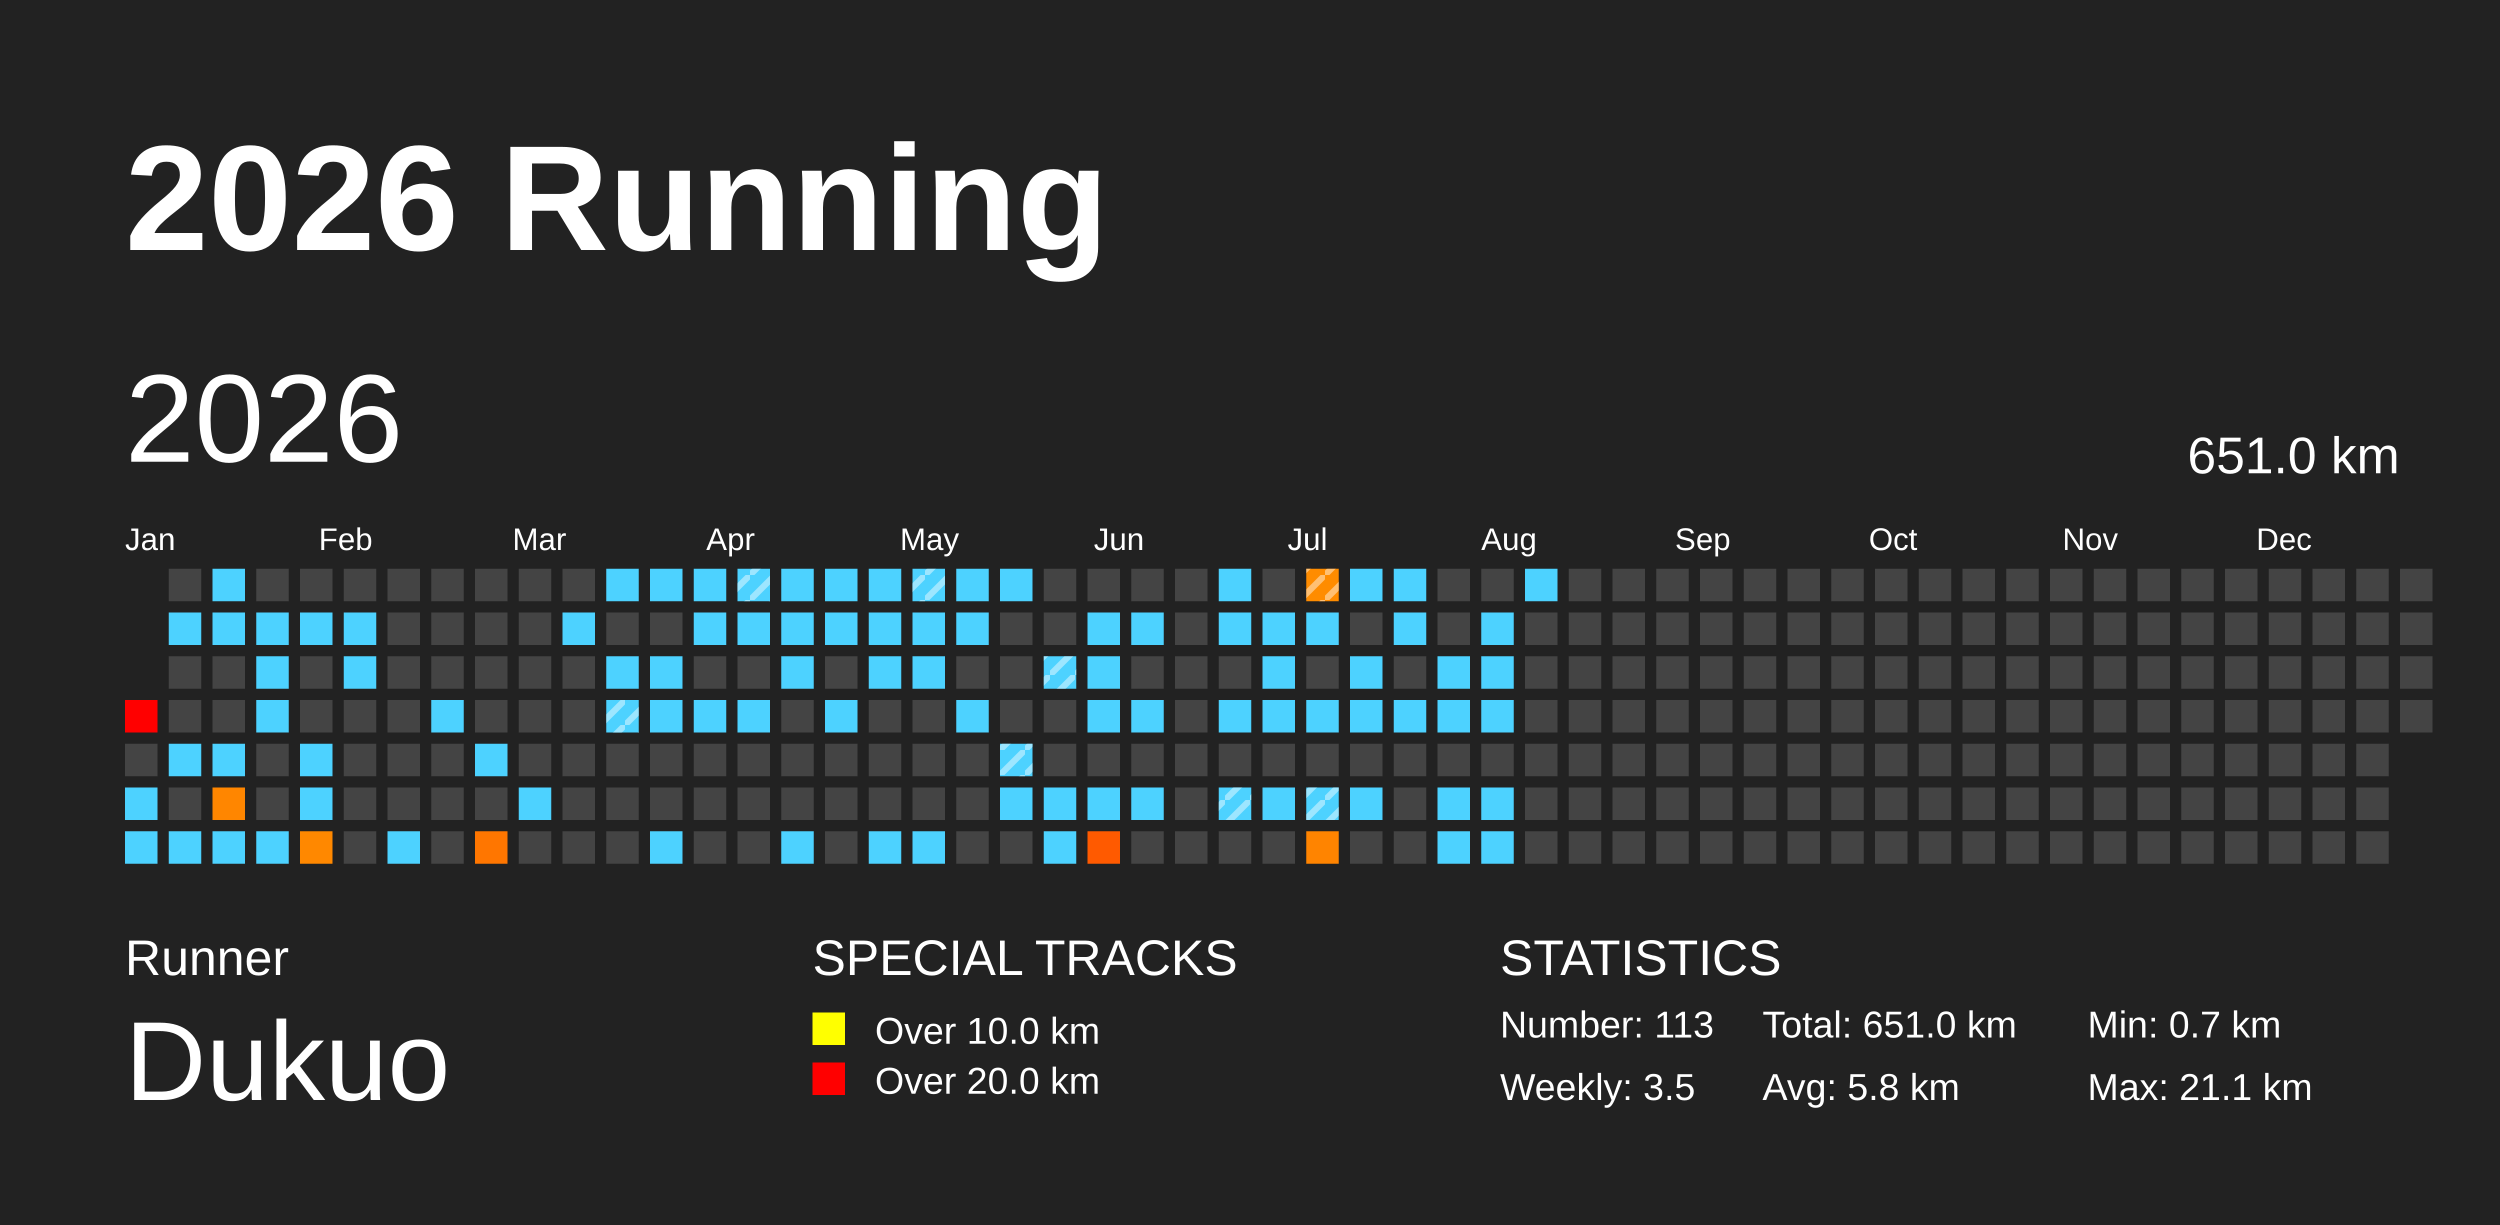
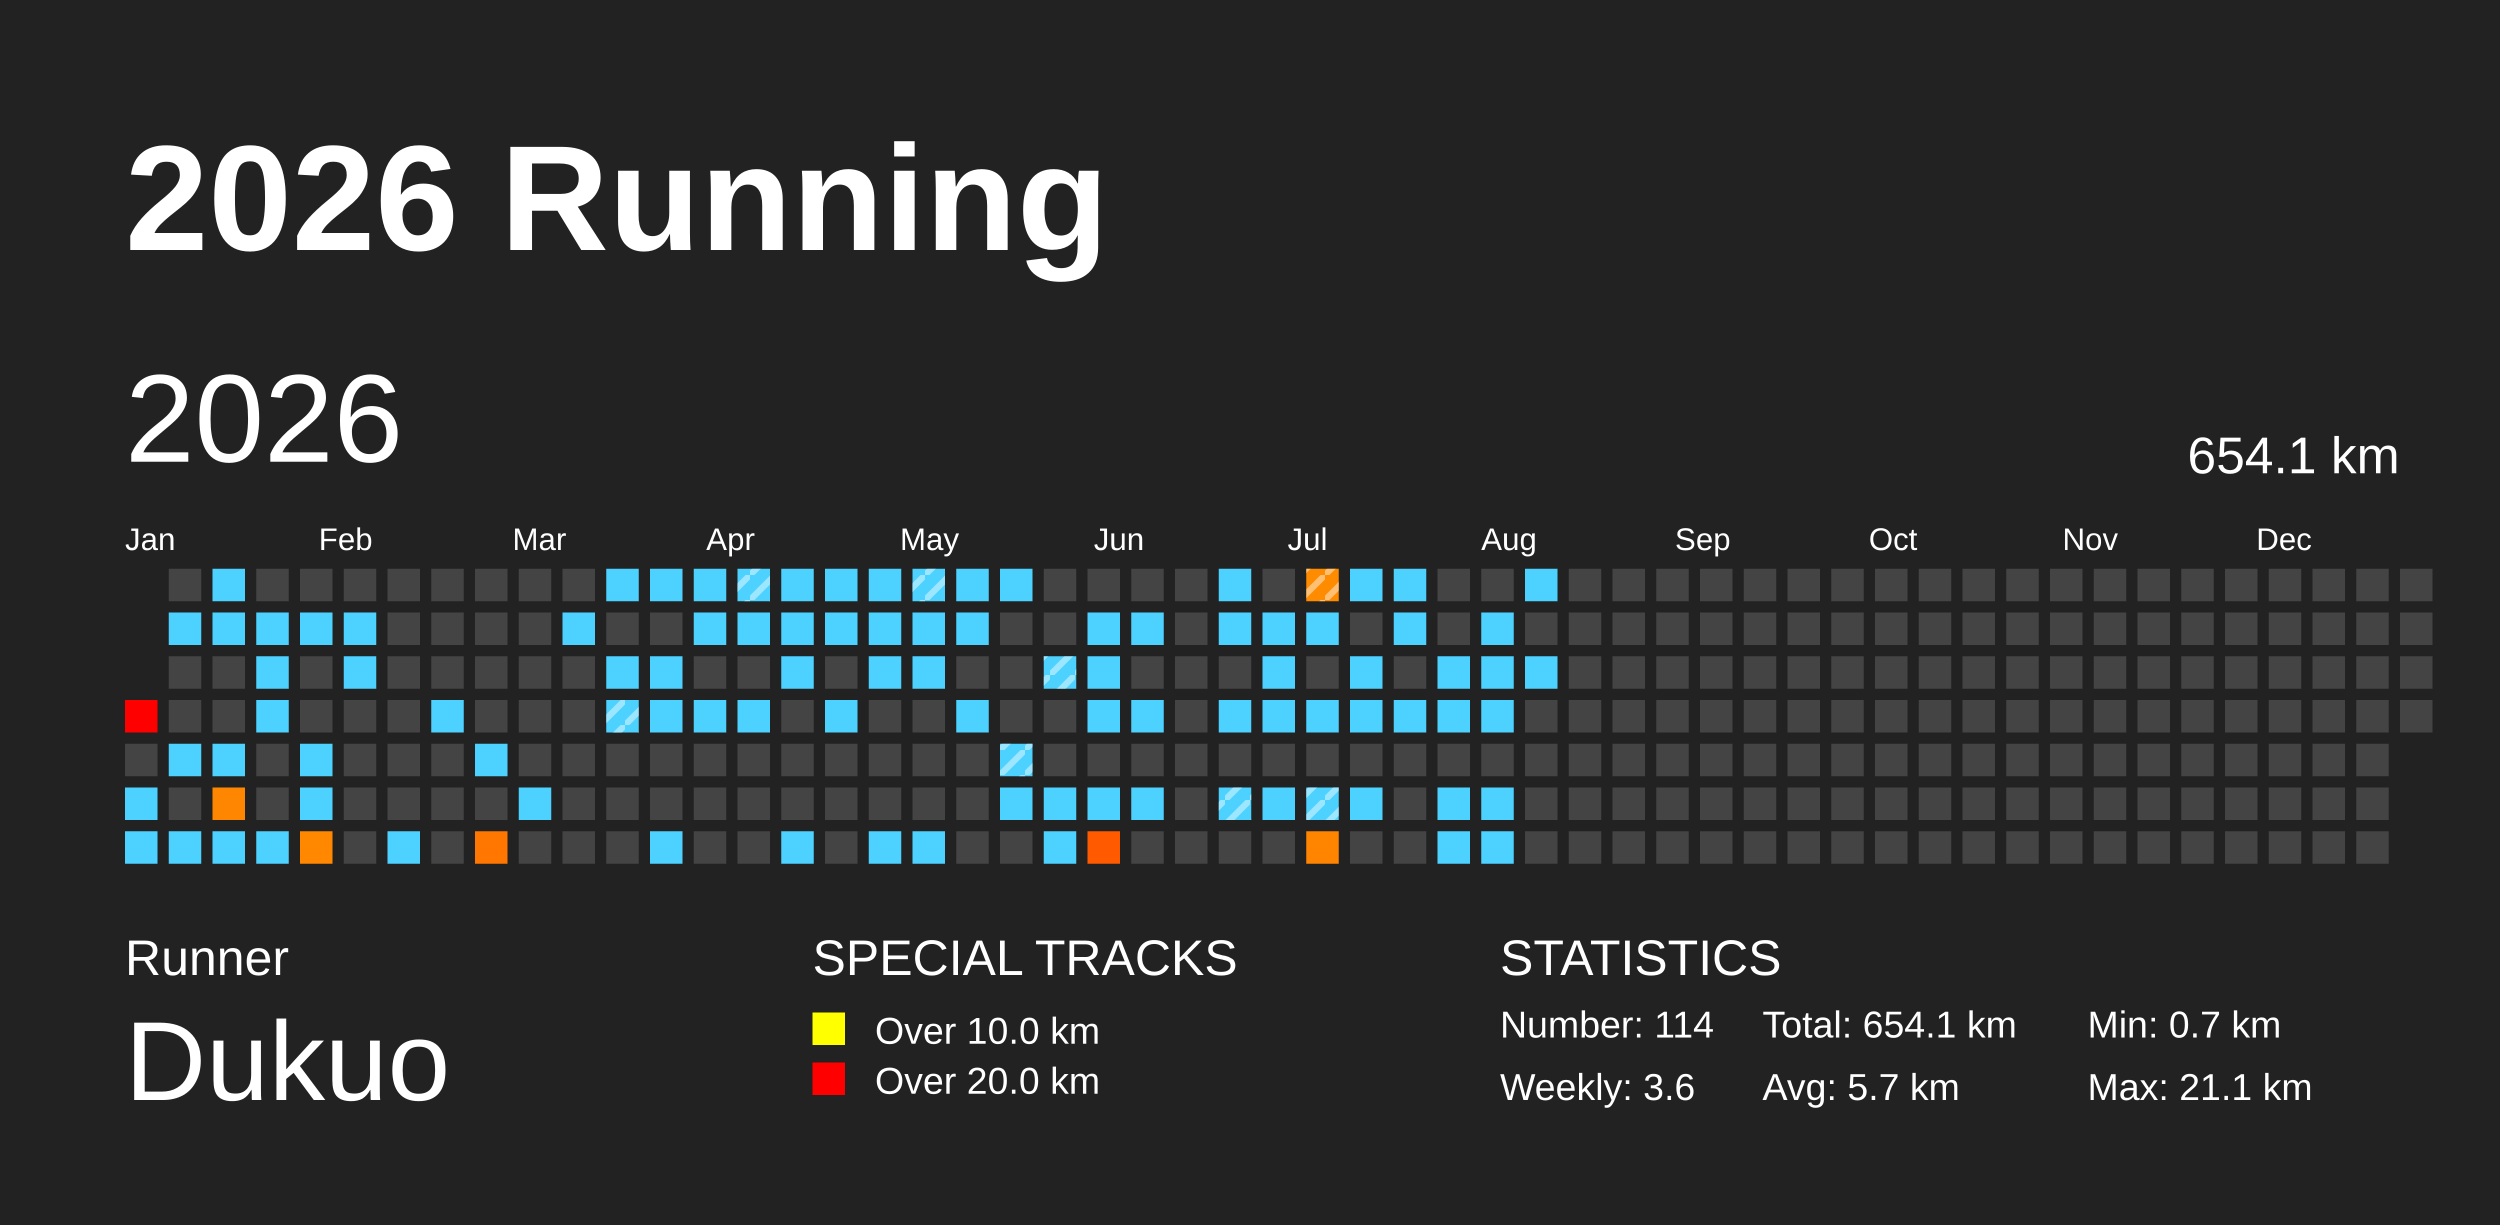
<svg xmlns="http://www.w3.org/2000/svg" baseProfile="full" height="98mm" version="1.1" viewBox="0,0,200,98" width="200mm">
  <defs>
    <pattern height="2" id="indoor-stripe" patternUnits="userSpaceOnUse" width="2">
      <line stroke="white" stroke-opacity="0.45" stroke-width="0.5" x1="0" x2="2" y1="2" y2="0" />
    </pattern>
  </defs>
  <rect fill="#222222" height="98" width="200" x="0" y="0" />
  <text fill="#FFFFFF" style="font-size:12px; font-family:Arial; font-weight:bold;" x="10" y="20">2026 Running</text>
  <text fill="#FFFFFF" style="font-size:4px; font-family:Arial" x="10" y="78">Runner</text>
  <text fill="#FFFFFF" style="font-size:9px; font-family:Arial" x="10" y="88">Dukuo</text>
  <text fill="#FFFFFF" style="font-size:4px; font-family:Arial" x="65" y="78">SPECIAL TRACKS</text>
  <rect fill="yellow" height="2.6" width="2.6" x="65" y="81" />
  <text fill="#FFFFFF" style="font-size:3px; font-family:Arial" x="70" y="83.5">Over 10.0 km</text>
  <rect fill="red" height="2.6" width="2.6" x="65" y="85" />
  <text fill="#FFFFFF" style="font-size:3px; font-family:Arial" x="70" y="87.5">Over 20.0 km</text>
  <text fill="#FFFFFF" style="font-size:4px; font-family:Arial" x="120" y="78">STATISTICS</text>
-   <text fill="#FFFFFF" style="font-size:3px; font-family:Arial" x="120" y="83">Number: 113</text>
-   <text fill="#FFFFFF" style="font-size:3px; font-family:Arial" x="120" y="88">Weekly: 3.5</text>
-   <text fill="#FFFFFF" style="font-size:3px; font-family:Arial" x="141" y="83">Total: 651.0 km</text>
-   <text fill="#FFFFFF" style="font-size:3px; font-family:Arial" x="141" y="88">Avg: 5.8 km</text>
+   <text fill="#FFFFFF" style="font-size:3px; font-family:Arial" x="120" y="83">Number: 114</text>
+   <text fill="#FFFFFF" style="font-size:3px; font-family:Arial" x="120" y="88">Weekly: 3.6</text>
+   <text fill="#FFFFFF" style="font-size:3px; font-family:Arial" x="141" y="83">Total: 654.1 km</text>
+   <text fill="#FFFFFF" style="font-size:3px; font-family:Arial" x="141" y="88">Avg: 5.7 km</text>
  <text fill="#FFFFFF" style="font-size:3px; font-family:Arial" x="167" y="83">Min: 0.7 km</text>
  <text fill="#FFFFFF" style="font-size:3px; font-family:Arial" x="167" y="88">Max: 21.1 km</text>
  <text dominant-baseline="hanging" fill="#FFFFFF" style="font-size:10.0px; font-family:Arial;" x="10" y="30">2026</text>
-   <text dominant-baseline="hanging" fill="#FFFFFF" style="font-size:4.125px; font-family:Arial;" x="175" y="35">651.0 km</text>
+   <text dominant-baseline="hanging" fill="#FFFFFF" style="font-size:4.125px; font-family:Arial;" x="175" y="35">654.1 km</text>
  <text fill="#FFFFFF" style="font-size:2.5px; font-family:Arial" x="10.0" y="44">Jan</text>
  <text fill="#FFFFFF" style="font-size:2.5px; font-family:Arial" x="25.5" y="44">Feb</text>
  <text fill="#FFFFFF" style="font-size:2.5px; font-family:Arial" x="41.0" y="44">Mar</text>
  <text fill="#FFFFFF" style="font-size:2.5px; font-family:Arial" x="56.5" y="44">Apr</text>
  <text fill="#FFFFFF" style="font-size:2.5px; font-family:Arial" x="72.0" y="44">May</text>
  <text fill="#FFFFFF" style="font-size:2.5px; font-family:Arial" x="87.5" y="44">Jun</text>
  <text fill="#FFFFFF" style="font-size:2.5px; font-family:Arial" x="103.0" y="44">Jul</text>
  <text fill="#FFFFFF" style="font-size:2.5px; font-family:Arial" x="118.5" y="44">Aug</text>
  <text fill="#FFFFFF" style="font-size:2.5px; font-family:Arial" x="134.0" y="44">Sep</text>
  <text fill="#FFFFFF" style="font-size:2.5px; font-family:Arial" x="149.5" y="44">Oct</text>
  <text fill="#FFFFFF" style="font-size:2.5px; font-family:Arial" x="165.0" y="44">Nov</text>
  <text fill="#FFFFFF" style="font-size:2.5px; font-family:Arial" x="180.5" y="44">Dec</text>
  <rect fill="red" height="2.6" width="2.6" x="10.0" y="56.0" />
  <rect fill="#444444" height="2.6" width="2.6" x="10.0" y="59.5" />
  <rect fill="#4dd2ff" height="2.6" width="2.6" x="10.0" y="63.0" />
  <rect fill="#4dd2ff" height="2.6" width="2.6" x="10.0" y="66.5" />
  <rect fill="#444444" height="2.6" width="2.6" x="13.5" y="45.5" />
  <rect fill="#4dd2ff" height="2.6" width="2.6" x="13.5" y="49.0" />
  <rect fill="#444444" height="2.6" width="2.6" x="13.5" y="52.5" />
  <rect fill="#444444" height="2.6" width="2.6" x="13.5" y="56.0" />
  <rect fill="#4dd2ff" height="2.6" width="2.6" x="13.5" y="59.5" />
  <rect fill="#444444" height="2.6" width="2.6" x="13.5" y="63.0" />
  <rect fill="#4dd2ff" height="2.6" width="2.6" x="13.5" y="66.5" />
  <rect fill="#4dd2ff" height="2.6" width="2.6" x="17.0" y="45.5" />
  <rect fill="#4dd2ff" height="2.6" width="2.6" x="17.0" y="49.0" />
  <rect fill="#444444" height="2.6" width="2.6" x="17.0" y="52.5" />
  <rect fill="#444444" height="2.6" width="2.6" x="17.0" y="56.0" />
  <rect fill="#4dd2ff" height="2.6" width="2.6" x="17.0" y="59.5" />
  <rect fill="#ff8600" height="2.6" width="2.6" x="17.0" y="63.0" />
  <rect fill="#4dd2ff" height="2.6" width="2.6" x="17.0" y="66.5" />
  <rect fill="#444444" height="2.6" width="2.6" x="20.5" y="45.5" />
  <rect fill="#4dd2ff" height="2.6" width="2.6" x="20.5" y="49.0" />
  <rect fill="#4dd2ff" height="2.6" width="2.6" x="20.5" y="52.5" />
  <rect fill="#4dd2ff" height="2.6" width="2.6" x="20.5" y="56.0" />
  <rect fill="#444444" height="2.6" width="2.6" x="20.5" y="59.5" />
  <rect fill="#444444" height="2.6" width="2.6" x="20.5" y="63.0" />
  <rect fill="#4dd2ff" height="2.6" width="2.6" x="20.5" y="66.5" />
  <rect fill="#444444" height="2.6" width="2.6" x="24.0" y="45.5" />
  <rect fill="#4dd2ff" height="2.6" width="2.6" x="24.0" y="49.0" />
  <rect fill="#444444" height="2.6" width="2.6" x="24.0" y="52.5" />
  <rect fill="#444444" height="2.6" width="2.6" x="24.0" y="56.0" />
  <rect fill="#4dd2ff" height="2.6" width="2.6" x="24.0" y="59.5" />
  <rect fill="#4dd2ff" height="2.6" width="2.6" x="24.0" y="63.0" />
  <rect fill="#ff8800" height="2.6" width="2.6" x="24.0" y="66.5" />
  <rect fill="#444444" height="2.6" width="2.6" x="27.5" y="45.5" />
  <rect fill="#4dd2ff" height="2.6" width="2.6" x="27.5" y="49.0" />
  <rect fill="#4dd2ff" height="2.6" width="2.6" x="27.5" y="52.5" />
  <rect fill="#444444" height="2.6" width="2.6" x="27.5" y="56.0" />
  <rect fill="#444444" height="2.6" width="2.6" x="27.5" y="59.5" />
  <rect fill="#444444" height="2.6" width="2.6" x="27.5" y="63.0" />
  <rect fill="#444444" height="2.6" width="2.6" x="27.5" y="66.5" />
  <rect fill="#444444" height="2.6" width="2.6" x="31.0" y="45.5" />
  <rect fill="#444444" height="2.6" width="2.6" x="31.0" y="49.0" />
  <rect fill="#444444" height="2.6" width="2.6" x="31.0" y="52.5" />
  <rect fill="#444444" height="2.6" width="2.6" x="31.0" y="56.0" />
  <rect fill="#444444" height="2.6" width="2.6" x="31.0" y="59.5" />
  <rect fill="#444444" height="2.6" width="2.6" x="31.0" y="63.0" />
  <rect fill="#4dd2ff" height="2.6" width="2.6" x="31.0" y="66.5" />
  <rect fill="#444444" height="2.6" width="2.6" x="34.5" y="45.5" />
  <rect fill="#444444" height="2.6" width="2.6" x="34.5" y="49.0" />
  <rect fill="#444444" height="2.6" width="2.6" x="34.5" y="52.5" />
  <rect fill="#4dd2ff" height="2.6" width="2.6" x="34.5" y="56.0" />
  <rect fill="#444444" height="2.6" width="2.6" x="34.5" y="59.5" />
  <rect fill="#444444" height="2.6" width="2.6" x="34.5" y="63.0" />
  <rect fill="#444444" height="2.6" width="2.6" x="34.5" y="66.5" />
  <rect fill="#444444" height="2.6" width="2.6" x="38.0" y="45.5" />
  <rect fill="#444444" height="2.6" width="2.6" x="38.0" y="49.0" />
  <rect fill="#444444" height="2.6" width="2.6" x="38.0" y="52.5" />
  <rect fill="#444444" height="2.6" width="2.6" x="38.0" y="56.0" />
  <rect fill="#4dd2ff" height="2.6" width="2.6" x="38.0" y="59.5" />
  <rect fill="#444444" height="2.6" width="2.6" x="38.0" y="63.0" />
  <rect fill="#ff7600" height="2.6" width="2.6" x="38.0" y="66.5" />
  <rect fill="#444444" height="2.6" width="2.6" x="41.5" y="45.5" />
  <rect fill="#444444" height="2.6" width="2.6" x="41.5" y="49.0" />
  <rect fill="#444444" height="2.6" width="2.6" x="41.5" y="52.5" />
  <rect fill="#444444" height="2.6" width="2.6" x="41.5" y="56.0" />
  <rect fill="#444444" height="2.6" width="2.6" x="41.5" y="59.5" />
  <rect fill="#4dd2ff" height="2.6" width="2.6" x="41.5" y="63.0" />
  <rect fill="#444444" height="2.6" width="2.6" x="41.5" y="66.5" />
  <rect fill="#444444" height="2.6" width="2.6" x="45.0" y="45.5" />
  <rect fill="#4dd2ff" height="2.6" width="2.6" x="45.0" y="49.0" />
  <rect fill="#444444" height="2.6" width="2.6" x="45.0" y="52.5" />
  <rect fill="#444444" height="2.6" width="2.6" x="45.0" y="56.0" />
  <rect fill="#444444" height="2.6" width="2.6" x="45.0" y="59.5" />
  <rect fill="#444444" height="2.6" width="2.6" x="45.0" y="63.0" />
  <rect fill="#444444" height="2.6" width="2.6" x="45.0" y="66.5" />
  <rect fill="#4dd2ff" height="2.6" width="2.6" x="48.5" y="45.5" />
  <rect fill="#444444" height="2.6" width="2.6" x="48.5" y="49.0" />
  <rect fill="#4dd2ff" height="2.6" width="2.6" x="48.5" y="52.5" />
  <rect fill="#4dd2ff" height="2.6" width="2.6" x="48.5" y="56.0" />
  <rect fill="url(#indoor-stripe)" height="2.6" style="pointer-events: none;" width="2.6" x="48.5" y="56.0" />
  <rect fill="#444444" height="2.6" width="2.6" x="48.5" y="59.5" />
  <rect fill="#444444" height="2.6" width="2.6" x="48.5" y="63.0" />
  <rect fill="#444444" height="2.6" width="2.6" x="48.5" y="66.5" />
  <rect fill="#4dd2ff" height="2.6" width="2.6" x="52.0" y="45.5" />
  <rect fill="#444444" height="2.6" width="2.6" x="52.0" y="49.0" />
  <rect fill="#4dd2ff" height="2.6" width="2.6" x="52.0" y="52.5" />
  <rect fill="#4dd2ff" height="2.6" width="2.6" x="52.0" y="56.0" />
  <rect fill="#444444" height="2.6" width="2.6" x="52.0" y="59.5" />
  <rect fill="#444444" height="2.6" width="2.6" x="52.0" y="63.0" />
  <rect fill="#4dd2ff" height="2.6" width="2.6" x="52.0" y="66.5" />
  <rect fill="#4dd2ff" height="2.6" width="2.6" x="55.5" y="45.5" />
  <rect fill="#4dd2ff" height="2.6" width="2.6" x="55.5" y="49.0" />
  <rect fill="#444444" height="2.6" width="2.6" x="55.5" y="52.5" />
  <rect fill="#4dd2ff" height="2.6" width="2.6" x="55.5" y="56.0" />
  <rect fill="#444444" height="2.6" width="2.6" x="55.5" y="59.5" />
  <rect fill="#444444" height="2.6" width="2.6" x="55.5" y="63.0" />
  <rect fill="#444444" height="2.6" width="2.6" x="55.5" y="66.5" />
  <rect fill="#4dd2ff" height="2.6" width="2.6" x="59.0" y="45.5" />
  <rect fill="url(#indoor-stripe)" height="2.6" style="pointer-events: none;" width="2.6" x="59.0" y="45.5" />
  <rect fill="#4dd2ff" height="2.6" width="2.6" x="59.0" y="49.0" />
  <rect fill="#444444" height="2.6" width="2.6" x="59.0" y="52.5" />
  <rect fill="#4dd2ff" height="2.6" width="2.6" x="59.0" y="56.0" />
  <rect fill="#444444" height="2.6" width="2.6" x="59.0" y="59.5" />
  <rect fill="#444444" height="2.6" width="2.6" x="59.0" y="63.0" />
  <rect fill="#444444" height="2.6" width="2.6" x="59.0" y="66.5" />
  <rect fill="#4dd2ff" height="2.6" width="2.6" x="62.5" y="45.5" />
  <rect fill="#4dd2ff" height="2.6" width="2.6" x="62.5" y="49.0" />
  <rect fill="#4dd2ff" height="2.6" width="2.6" x="62.5" y="52.5" />
  <rect fill="#444444" height="2.6" width="2.6" x="62.5" y="56.0" />
  <rect fill="#444444" height="2.6" width="2.6" x="62.5" y="59.5" />
  <rect fill="#444444" height="2.6" width="2.6" x="62.5" y="63.0" />
  <rect fill="#4dd2ff" height="2.6" width="2.6" x="62.5" y="66.5" />
  <rect fill="#4dd2ff" height="2.6" width="2.6" x="66.0" y="45.5" />
  <rect fill="#4dd2ff" height="2.6" width="2.6" x="66.0" y="49.0" />
  <rect fill="#444444" height="2.6" width="2.6" x="66.0" y="52.5" />
  <rect fill="#4dd2ff" height="2.6" width="2.6" x="66.0" y="56.0" />
  <rect fill="#444444" height="2.6" width="2.6" x="66.0" y="59.5" />
  <rect fill="#444444" height="2.6" width="2.6" x="66.0" y="63.0" />
  <rect fill="#444444" height="2.6" width="2.6" x="66.0" y="66.5" />
  <rect fill="#4dd2ff" height="2.6" width="2.6" x="69.5" y="45.5" />
  <rect fill="#4dd2ff" height="2.6" width="2.6" x="69.5" y="49.0" />
  <rect fill="#4dd2ff" height="2.6" width="2.6" x="69.5" y="52.5" />
  <rect fill="#444444" height="2.6" width="2.6" x="69.5" y="56.0" />
  <rect fill="#444444" height="2.6" width="2.6" x="69.5" y="59.5" />
  <rect fill="#444444" height="2.6" width="2.6" x="69.5" y="63.0" />
  <rect fill="#4dd2ff" height="2.6" width="2.6" x="69.5" y="66.5" />
  <rect fill="#4dd2ff" height="2.6" width="2.6" x="73.0" y="45.5" />
  <rect fill="url(#indoor-stripe)" height="2.6" style="pointer-events: none;" width="2.6" x="73.0" y="45.5" />
  <rect fill="#4dd2ff" height="2.6" width="2.6" x="73.0" y="49.0" />
  <rect fill="#4dd2ff" height="2.6" width="2.6" x="73.0" y="52.5" />
  <rect fill="#444444" height="2.6" width="2.6" x="73.0" y="56.0" />
  <rect fill="#444444" height="2.6" width="2.6" x="73.0" y="59.5" />
  <rect fill="#444444" height="2.6" width="2.6" x="73.0" y="63.0" />
  <rect fill="#4dd2ff" height="2.6" width="2.6" x="73.0" y="66.5" />
  <rect fill="#4dd2ff" height="2.6" width="2.6" x="76.5" y="45.5" />
  <rect fill="#4dd2ff" height="2.6" width="2.6" x="76.5" y="49.0" />
  <rect fill="#444444" height="2.6" width="2.6" x="76.5" y="52.5" />
  <rect fill="#4dd2ff" height="2.6" width="2.6" x="76.5" y="56.0" />
  <rect fill="#444444" height="2.6" width="2.6" x="76.5" y="59.5" />
  <rect fill="#444444" height="2.6" width="2.6" x="76.5" y="63.0" />
  <rect fill="#444444" height="2.6" width="2.6" x="76.5" y="66.5" />
  <rect fill="#4dd2ff" height="2.6" width="2.6" x="80.0" y="45.5" />
  <rect fill="#444444" height="2.6" width="2.6" x="80.0" y="49.0" />
  <rect fill="#444444" height="2.6" width="2.6" x="80.0" y="52.5" />
  <rect fill="#444444" height="2.6" width="2.6" x="80.0" y="56.0" />
  <rect fill="#4dd2ff" height="2.6" width="2.6" x="80.0" y="59.5" />
  <rect fill="url(#indoor-stripe)" height="2.6" style="pointer-events: none;" width="2.6" x="80.0" y="59.5" />
  <rect fill="#4dd2ff" height="2.6" width="2.6" x="80.0" y="63.0" />
  <rect fill="#444444" height="2.6" width="2.6" x="80.0" y="66.5" />
  <rect fill="#444444" height="2.6" width="2.6" x="83.5" y="45.5" />
  <rect fill="#444444" height="2.6" width="2.6" x="83.5" y="49.0" />
  <rect fill="#4dd2ff" height="2.6" width="2.6" x="83.5" y="52.5" />
  <rect fill="url(#indoor-stripe)" height="2.6" style="pointer-events: none;" width="2.6" x="83.5" y="52.5" />
  <rect fill="#444444" height="2.6" width="2.6" x="83.5" y="56.0" />
  <rect fill="#444444" height="2.6" width="2.6" x="83.5" y="59.5" />
  <rect fill="#4dd2ff" height="2.6" width="2.6" x="83.5" y="63.0" />
  <rect fill="#4dd2ff" height="2.6" width="2.6" x="83.5" y="66.5" />
  <rect fill="#444444" height="2.6" width="2.6" x="87.0" y="45.5" />
  <rect fill="#4dd2ff" height="2.6" width="2.6" x="87.0" y="49.0" />
  <rect fill="#4dd2ff" height="2.6" width="2.6" x="87.0" y="52.5" />
  <rect fill="#4dd2ff" height="2.6" width="2.6" x="87.0" y="56.0" />
  <rect fill="#444444" height="2.6" width="2.6" x="87.0" y="59.5" />
  <rect fill="#4dd2ff" height="2.6" width="2.6" x="87.0" y="63.0" />
  <rect fill="#ff5a00" height="2.6" width="2.6" x="87.0" y="66.5" />
  <rect fill="#444444" height="2.6" width="2.6" x="90.5" y="45.5" />
  <rect fill="#4dd2ff" height="2.6" width="2.6" x="90.5" y="49.0" />
  <rect fill="#444444" height="2.6" width="2.6" x="90.5" y="52.5" />
  <rect fill="#4dd2ff" height="2.6" width="2.6" x="90.5" y="56.0" />
  <rect fill="#444444" height="2.6" width="2.6" x="90.5" y="59.5" />
  <rect fill="#4dd2ff" height="2.6" width="2.6" x="90.5" y="63.0" />
  <rect fill="#444444" height="2.6" width="2.6" x="90.5" y="66.5" />
  <rect fill="#444444" height="2.6" width="2.6" x="94.0" y="45.5" />
  <rect fill="#444444" height="2.6" width="2.6" x="94.0" y="49.0" />
  <rect fill="#444444" height="2.6" width="2.6" x="94.0" y="52.5" />
  <rect fill="#444444" height="2.6" width="2.6" x="94.0" y="56.0" />
  <rect fill="#444444" height="2.6" width="2.6" x="94.0" y="59.5" />
  <rect fill="#444444" height="2.6" width="2.6" x="94.0" y="63.0" />
  <rect fill="#444444" height="2.6" width="2.6" x="94.0" y="66.5" />
  <rect fill="#4dd2ff" height="2.6" width="2.6" x="97.5" y="45.5" />
  <rect fill="#4dd2ff" height="2.6" width="2.6" x="97.5" y="49.0" />
  <rect fill="#444444" height="2.6" width="2.6" x="97.5" y="52.5" />
  <rect fill="#4dd2ff" height="2.6" width="2.6" x="97.5" y="56.0" />
  <rect fill="#444444" height="2.6" width="2.6" x="97.5" y="59.5" />
  <rect fill="#4dd2ff" height="2.6" width="2.6" x="97.5" y="63.0" />
  <rect fill="url(#indoor-stripe)" height="2.6" style="pointer-events: none;" width="2.6" x="97.5" y="63.0" />
  <rect fill="#444444" height="2.6" width="2.6" x="97.5" y="66.5" />
  <rect fill="#444444" height="2.6" width="2.6" x="101.0" y="45.5" />
  <rect fill="#4dd2ff" height="2.6" width="2.6" x="101.0" y="49.0" />
  <rect fill="#4dd2ff" height="2.6" width="2.6" x="101.0" y="52.5" />
  <rect fill="#4dd2ff" height="2.6" width="2.6" x="101.0" y="56.0" />
  <rect fill="#444444" height="2.6" width="2.6" x="101.0" y="59.5" />
  <rect fill="#4dd2ff" height="2.6" width="2.6" x="101.0" y="63.0" />
  <rect fill="#444444" height="2.6" width="2.6" x="101.0" y="66.5" />
  <rect fill="#ff8c00" height="2.6" width="2.6" x="104.5" y="45.5" />
  <rect fill="url(#indoor-stripe)" height="2.6" style="pointer-events: none;" width="2.6" x="104.5" y="45.5" />
  <rect fill="#4dd2ff" height="2.6" width="2.6" x="104.5" y="49.0" />
  <rect fill="#444444" height="2.6" width="2.6" x="104.5" y="52.5" />
  <rect fill="#4dd2ff" height="2.6" width="2.6" x="104.5" y="56.0" />
  <rect fill="#444444" height="2.6" width="2.6" x="104.5" y="59.5" />
  <rect fill="#4dd2ff" height="2.6" width="2.6" x="104.5" y="63.0" />
  <rect fill="url(#indoor-stripe)" height="2.6" style="pointer-events: none;" width="2.6" x="104.5" y="63.0" />
  <rect fill="#ff8400" height="2.6" width="2.6" x="104.5" y="66.5" />
  <rect fill="#4dd2ff" height="2.6" width="2.6" x="108.0" y="45.5" />
  <rect fill="#444444" height="2.6" width="2.6" x="108.0" y="49.0" />
  <rect fill="#4dd2ff" height="2.6" width="2.6" x="108.0" y="52.5" />
  <rect fill="#4dd2ff" height="2.6" width="2.6" x="108.0" y="56.0" />
  <rect fill="#444444" height="2.6" width="2.6" x="108.0" y="59.5" />
  <rect fill="#4dd2ff" height="2.6" width="2.6" x="108.0" y="63.0" />
  <rect fill="#444444" height="2.6" width="2.6" x="108.0" y="66.5" />
  <rect fill="#4dd2ff" height="2.6" width="2.6" x="111.5" y="45.5" />
  <rect fill="#4dd2ff" height="2.6" width="2.6" x="111.5" y="49.0" />
  <rect fill="#444444" height="2.6" width="2.6" x="111.5" y="52.5" />
  <rect fill="#4dd2ff" height="2.6" width="2.6" x="111.5" y="56.0" />
  <rect fill="#444444" height="2.6" width="2.6" x="111.5" y="59.5" />
  <rect fill="#444444" height="2.6" width="2.6" x="111.5" y="63.0" />
  <rect fill="#444444" height="2.6" width="2.6" x="111.5" y="66.5" />
  <rect fill="#444444" height="2.6" width="2.6" x="115.0" y="45.5" />
  <rect fill="#444444" height="2.6" width="2.6" x="115.0" y="49.0" />
  <rect fill="#4dd2ff" height="2.6" width="2.6" x="115.0" y="52.5" />
  <rect fill="#4dd2ff" height="2.6" width="2.6" x="115.0" y="56.0" />
  <rect fill="#444444" height="2.6" width="2.6" x="115.0" y="59.5" />
  <rect fill="#4dd2ff" height="2.6" width="2.6" x="115.0" y="63.0" />
  <rect fill="#4dd2ff" height="2.6" width="2.6" x="115.0" y="66.5" />
  <rect fill="#444444" height="2.6" width="2.6" x="118.5" y="45.5" />
  <rect fill="#4dd2ff" height="2.6" width="2.6" x="118.5" y="49.0" />
  <rect fill="#4dd2ff" height="2.6" width="2.6" x="118.5" y="52.5" />
  <rect fill="#4dd2ff" height="2.6" width="2.6" x="118.5" y="56.0" />
  <rect fill="#444444" height="2.6" width="2.6" x="118.5" y="59.5" />
  <rect fill="#4dd2ff" height="2.6" width="2.6" x="118.5" y="63.0" />
  <rect fill="#4dd2ff" height="2.6" width="2.6" x="118.5" y="66.5" />
  <rect fill="#4dd2ff" height="2.6" width="2.6" x="122.0" y="45.5" />
  <rect fill="#444444" height="2.6" width="2.6" x="122.0" y="49.0" />
-   <rect fill="#444444" height="2.6" width="2.6" x="122.0" y="52.5" />
+   <rect fill="#4dd2ff" height="2.6" width="2.6" x="122.0" y="52.5" />
  <rect fill="#444444" height="2.6" width="2.6" x="122.0" y="56.0" />
  <rect fill="#444444" height="2.6" width="2.6" x="122.0" y="59.5" />
  <rect fill="#444444" height="2.6" width="2.6" x="122.0" y="63.0" />
  <rect fill="#444444" height="2.6" width="2.6" x="122.0" y="66.5" />
  <rect fill="#444444" height="2.6" width="2.6" x="125.5" y="45.5" />
  <rect fill="#444444" height="2.6" width="2.6" x="125.5" y="49.0" />
  <rect fill="#444444" height="2.6" width="2.6" x="125.5" y="52.5" />
  <rect fill="#444444" height="2.6" width="2.6" x="125.5" y="56.0" />
  <rect fill="#444444" height="2.6" width="2.6" x="125.5" y="59.5" />
  <rect fill="#444444" height="2.6" width="2.6" x="125.5" y="63.0" />
  <rect fill="#444444" height="2.6" width="2.6" x="125.5" y="66.5" />
  <rect fill="#444444" height="2.6" width="2.6" x="129.0" y="45.5" />
  <rect fill="#444444" height="2.6" width="2.6" x="129.0" y="49.0" />
  <rect fill="#444444" height="2.6" width="2.6" x="129.0" y="52.5" />
  <rect fill="#444444" height="2.6" width="2.6" x="129.0" y="56.0" />
  <rect fill="#444444" height="2.6" width="2.6" x="129.0" y="59.5" />
  <rect fill="#444444" height="2.6" width="2.6" x="129.0" y="63.0" />
  <rect fill="#444444" height="2.6" width="2.6" x="129.0" y="66.5" />
  <rect fill="#444444" height="2.6" width="2.6" x="132.5" y="45.5" />
  <rect fill="#444444" height="2.6" width="2.6" x="132.5" y="49.0" />
  <rect fill="#444444" height="2.6" width="2.6" x="132.5" y="52.5" />
  <rect fill="#444444" height="2.6" width="2.6" x="132.5" y="56.0" />
  <rect fill="#444444" height="2.6" width="2.6" x="132.5" y="59.5" />
  <rect fill="#444444" height="2.6" width="2.6" x="132.5" y="63.0" />
  <rect fill="#444444" height="2.6" width="2.6" x="132.5" y="66.5" />
  <rect fill="#444444" height="2.6" width="2.6" x="136.0" y="45.5" />
  <rect fill="#444444" height="2.6" width="2.6" x="136.0" y="49.0" />
  <rect fill="#444444" height="2.6" width="2.6" x="136.0" y="52.5" />
  <rect fill="#444444" height="2.6" width="2.6" x="136.0" y="56.0" />
  <rect fill="#444444" height="2.6" width="2.6" x="136.0" y="59.5" />
  <rect fill="#444444" height="2.6" width="2.6" x="136.0" y="63.0" />
  <rect fill="#444444" height="2.6" width="2.6" x="136.0" y="66.5" />
  <rect fill="#444444" height="2.6" width="2.6" x="139.5" y="45.5" />
  <rect fill="#444444" height="2.6" width="2.6" x="139.5" y="49.0" />
  <rect fill="#444444" height="2.6" width="2.6" x="139.5" y="52.5" />
  <rect fill="#444444" height="2.6" width="2.6" x="139.5" y="56.0" />
  <rect fill="#444444" height="2.6" width="2.6" x="139.5" y="59.5" />
  <rect fill="#444444" height="2.6" width="2.6" x="139.5" y="63.0" />
  <rect fill="#444444" height="2.6" width="2.6" x="139.5" y="66.5" />
  <rect fill="#444444" height="2.6" width="2.6" x="143.0" y="45.5" />
  <rect fill="#444444" height="2.6" width="2.6" x="143.0" y="49.0" />
  <rect fill="#444444" height="2.6" width="2.6" x="143.0" y="52.5" />
  <rect fill="#444444" height="2.6" width="2.6" x="143.0" y="56.0" />
  <rect fill="#444444" height="2.6" width="2.6" x="143.0" y="59.5" />
  <rect fill="#444444" height="2.6" width="2.6" x="143.0" y="63.0" />
  <rect fill="#444444" height="2.6" width="2.6" x="143.0" y="66.5" />
  <rect fill="#444444" height="2.6" width="2.6" x="146.5" y="45.5" />
  <rect fill="#444444" height="2.6" width="2.6" x="146.5" y="49.0" />
  <rect fill="#444444" height="2.6" width="2.6" x="146.5" y="52.5" />
  <rect fill="#444444" height="2.6" width="2.6" x="146.5" y="56.0" />
  <rect fill="#444444" height="2.6" width="2.6" x="146.5" y="59.5" />
  <rect fill="#444444" height="2.6" width="2.6" x="146.5" y="63.0" />
  <rect fill="#444444" height="2.6" width="2.6" x="146.5" y="66.5" />
  <rect fill="#444444" height="2.6" width="2.6" x="150.0" y="45.5" />
  <rect fill="#444444" height="2.6" width="2.6" x="150.0" y="49.0" />
  <rect fill="#444444" height="2.6" width="2.6" x="150.0" y="52.5" />
  <rect fill="#444444" height="2.6" width="2.6" x="150.0" y="56.0" />
  <rect fill="#444444" height="2.6" width="2.6" x="150.0" y="59.5" />
  <rect fill="#444444" height="2.6" width="2.6" x="150.0" y="63.0" />
  <rect fill="#444444" height="2.6" width="2.6" x="150.0" y="66.5" />
  <rect fill="#444444" height="2.6" width="2.6" x="153.5" y="45.5" />
  <rect fill="#444444" height="2.6" width="2.6" x="153.5" y="49.0" />
  <rect fill="#444444" height="2.6" width="2.6" x="153.5" y="52.5" />
  <rect fill="#444444" height="2.6" width="2.6" x="153.5" y="56.0" />
  <rect fill="#444444" height="2.6" width="2.6" x="153.5" y="59.5" />
  <rect fill="#444444" height="2.6" width="2.6" x="153.5" y="63.0" />
  <rect fill="#444444" height="2.6" width="2.6" x="153.5" y="66.5" />
  <rect fill="#444444" height="2.6" width="2.6" x="157.0" y="45.5" />
  <rect fill="#444444" height="2.6" width="2.6" x="157.0" y="49.0" />
  <rect fill="#444444" height="2.6" width="2.6" x="157.0" y="52.5" />
  <rect fill="#444444" height="2.6" width="2.6" x="157.0" y="56.0" />
  <rect fill="#444444" height="2.6" width="2.6" x="157.0" y="59.5" />
  <rect fill="#444444" height="2.6" width="2.6" x="157.0" y="63.0" />
  <rect fill="#444444" height="2.6" width="2.6" x="157.0" y="66.5" />
  <rect fill="#444444" height="2.6" width="2.6" x="160.5" y="45.5" />
  <rect fill="#444444" height="2.6" width="2.6" x="160.5" y="49.0" />
  <rect fill="#444444" height="2.6" width="2.6" x="160.5" y="52.5" />
  <rect fill="#444444" height="2.6" width="2.6" x="160.5" y="56.0" />
  <rect fill="#444444" height="2.6" width="2.6" x="160.5" y="59.5" />
  <rect fill="#444444" height="2.6" width="2.6" x="160.5" y="63.0" />
  <rect fill="#444444" height="2.6" width="2.6" x="160.5" y="66.5" />
  <rect fill="#444444" height="2.6" width="2.6" x="164.0" y="45.5" />
  <rect fill="#444444" height="2.6" width="2.6" x="164.0" y="49.0" />
  <rect fill="#444444" height="2.6" width="2.6" x="164.0" y="52.5" />
  <rect fill="#444444" height="2.6" width="2.6" x="164.0" y="56.0" />
  <rect fill="#444444" height="2.6" width="2.6" x="164.0" y="59.5" />
  <rect fill="#444444" height="2.6" width="2.6" x="164.0" y="63.0" />
  <rect fill="#444444" height="2.6" width="2.6" x="164.0" y="66.5" />
  <rect fill="#444444" height="2.6" width="2.6" x="167.5" y="45.5" />
  <rect fill="#444444" height="2.6" width="2.6" x="167.5" y="49.0" />
  <rect fill="#444444" height="2.6" width="2.6" x="167.5" y="52.5" />
  <rect fill="#444444" height="2.6" width="2.6" x="167.5" y="56.0" />
  <rect fill="#444444" height="2.6" width="2.6" x="167.5" y="59.5" />
  <rect fill="#444444" height="2.6" width="2.6" x="167.5" y="63.0" />
  <rect fill="#444444" height="2.6" width="2.6" x="167.5" y="66.5" />
  <rect fill="#444444" height="2.6" width="2.6" x="171.0" y="45.5" />
  <rect fill="#444444" height="2.6" width="2.6" x="171.0" y="49.0" />
  <rect fill="#444444" height="2.6" width="2.6" x="171.0" y="52.5" />
  <rect fill="#444444" height="2.6" width="2.6" x="171.0" y="56.0" />
  <rect fill="#444444" height="2.6" width="2.6" x="171.0" y="59.5" />
  <rect fill="#444444" height="2.6" width="2.6" x="171.0" y="63.0" />
  <rect fill="#444444" height="2.6" width="2.6" x="171.0" y="66.5" />
  <rect fill="#444444" height="2.6" width="2.6" x="174.5" y="45.5" />
  <rect fill="#444444" height="2.6" width="2.6" x="174.5" y="49.0" />
  <rect fill="#444444" height="2.6" width="2.6" x="174.5" y="52.5" />
  <rect fill="#444444" height="2.6" width="2.6" x="174.5" y="56.0" />
  <rect fill="#444444" height="2.6" width="2.6" x="174.5" y="59.5" />
  <rect fill="#444444" height="2.6" width="2.6" x="174.5" y="63.0" />
  <rect fill="#444444" height="2.6" width="2.6" x="174.5" y="66.5" />
  <rect fill="#444444" height="2.6" width="2.6" x="178.0" y="45.5" />
  <rect fill="#444444" height="2.6" width="2.6" x="178.0" y="49.0" />
  <rect fill="#444444" height="2.6" width="2.6" x="178.0" y="52.5" />
  <rect fill="#444444" height="2.6" width="2.6" x="178.0" y="56.0" />
  <rect fill="#444444" height="2.6" width="2.6" x="178.0" y="59.5" />
  <rect fill="#444444" height="2.6" width="2.6" x="178.0" y="63.0" />
  <rect fill="#444444" height="2.6" width="2.6" x="178.0" y="66.5" />
  <rect fill="#444444" height="2.6" width="2.6" x="181.5" y="45.5" />
  <rect fill="#444444" height="2.6" width="2.6" x="181.5" y="49.0" />
  <rect fill="#444444" height="2.6" width="2.6" x="181.5" y="52.5" />
  <rect fill="#444444" height="2.6" width="2.6" x="181.5" y="56.0" />
  <rect fill="#444444" height="2.6" width="2.6" x="181.5" y="59.5" />
  <rect fill="#444444" height="2.6" width="2.6" x="181.5" y="63.0" />
  <rect fill="#444444" height="2.6" width="2.6" x="181.5" y="66.5" />
  <rect fill="#444444" height="2.6" width="2.6" x="185.0" y="45.5" />
  <rect fill="#444444" height="2.6" width="2.6" x="185.0" y="49.0" />
  <rect fill="#444444" height="2.6" width="2.6" x="185.0" y="52.5" />
  <rect fill="#444444" height="2.6" width="2.6" x="185.0" y="56.0" />
  <rect fill="#444444" height="2.6" width="2.6" x="185.0" y="59.5" />
  <rect fill="#444444" height="2.6" width="2.6" x="185.0" y="63.0" />
  <rect fill="#444444" height="2.6" width="2.6" x="185.0" y="66.5" />
  <rect fill="#444444" height="2.6" width="2.6" x="188.5" y="45.5" />
  <rect fill="#444444" height="2.6" width="2.6" x="188.5" y="49.0" />
  <rect fill="#444444" height="2.6" width="2.6" x="188.5" y="52.5" />
  <rect fill="#444444" height="2.6" width="2.6" x="188.5" y="56.0" />
  <rect fill="#444444" height="2.6" width="2.6" x="188.5" y="59.5" />
  <rect fill="#444444" height="2.6" width="2.6" x="188.5" y="63.0" />
  <rect fill="#444444" height="2.6" width="2.6" x="188.5" y="66.5" />
  <rect fill="#444444" height="2.6" width="2.6" x="192.0" y="45.5" />
  <rect fill="#444444" height="2.6" width="2.6" x="192.0" y="49.0" />
  <rect fill="#444444" height="2.6" width="2.6" x="192.0" y="52.5" />
  <rect fill="#444444" height="2.6" width="2.6" x="192.0" y="56.0" />
</svg>
